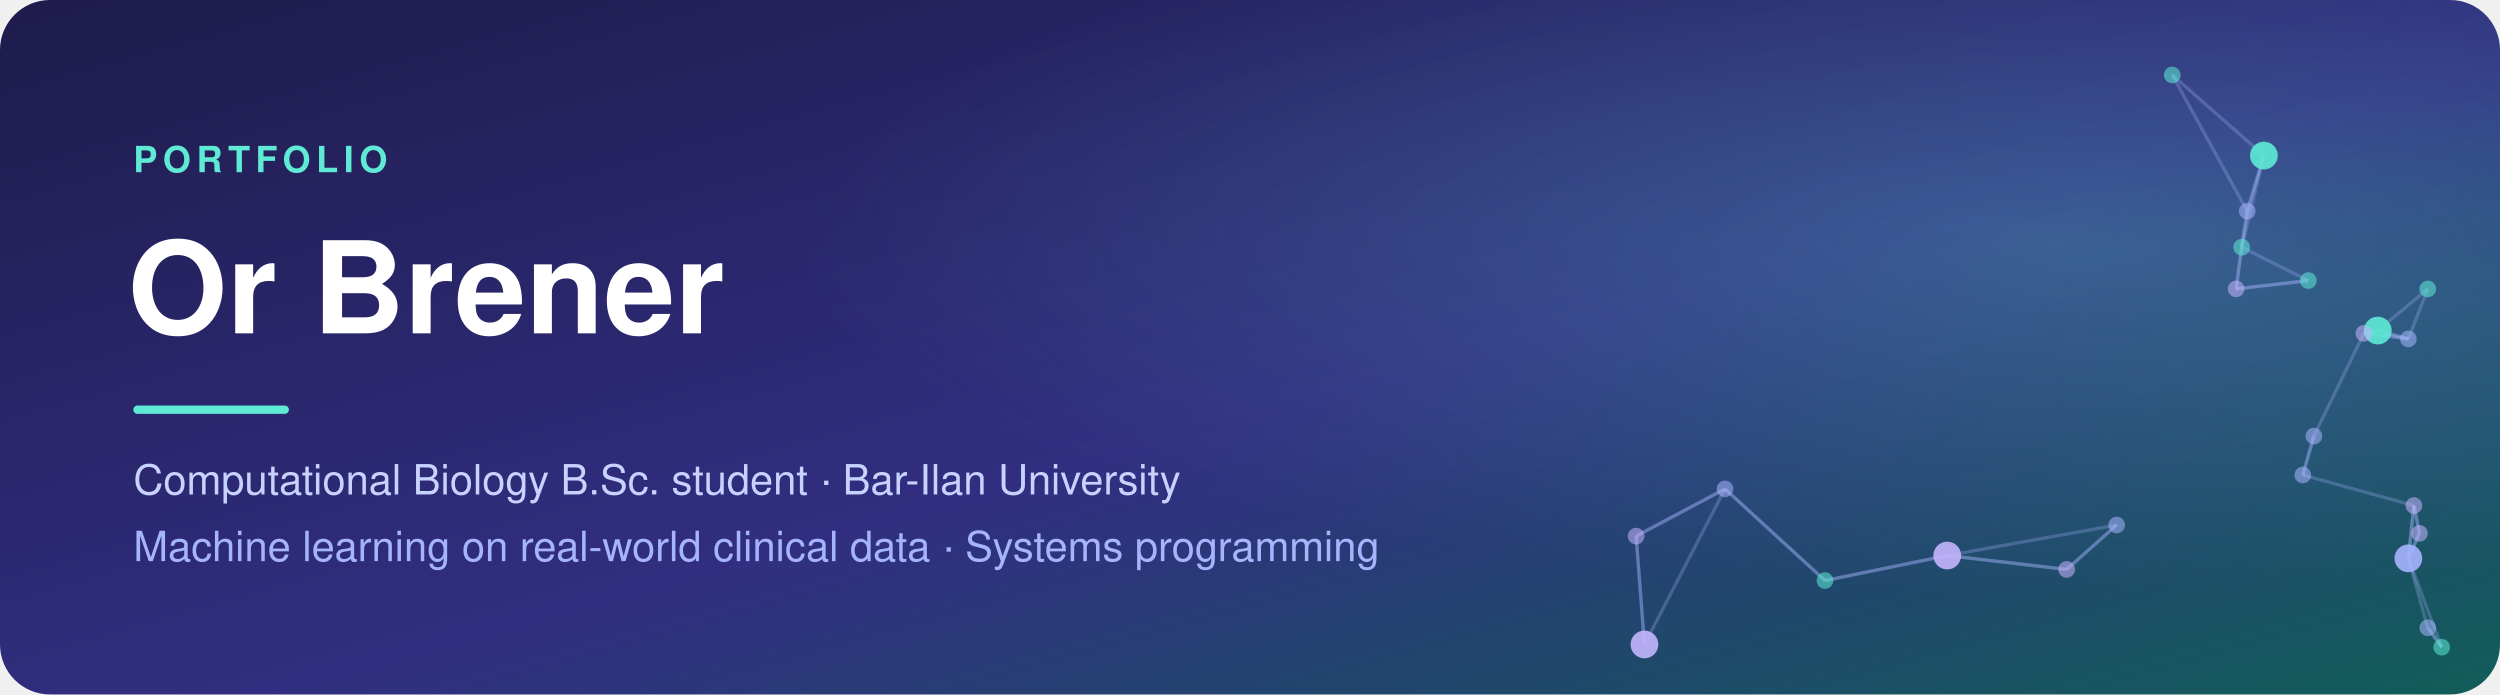
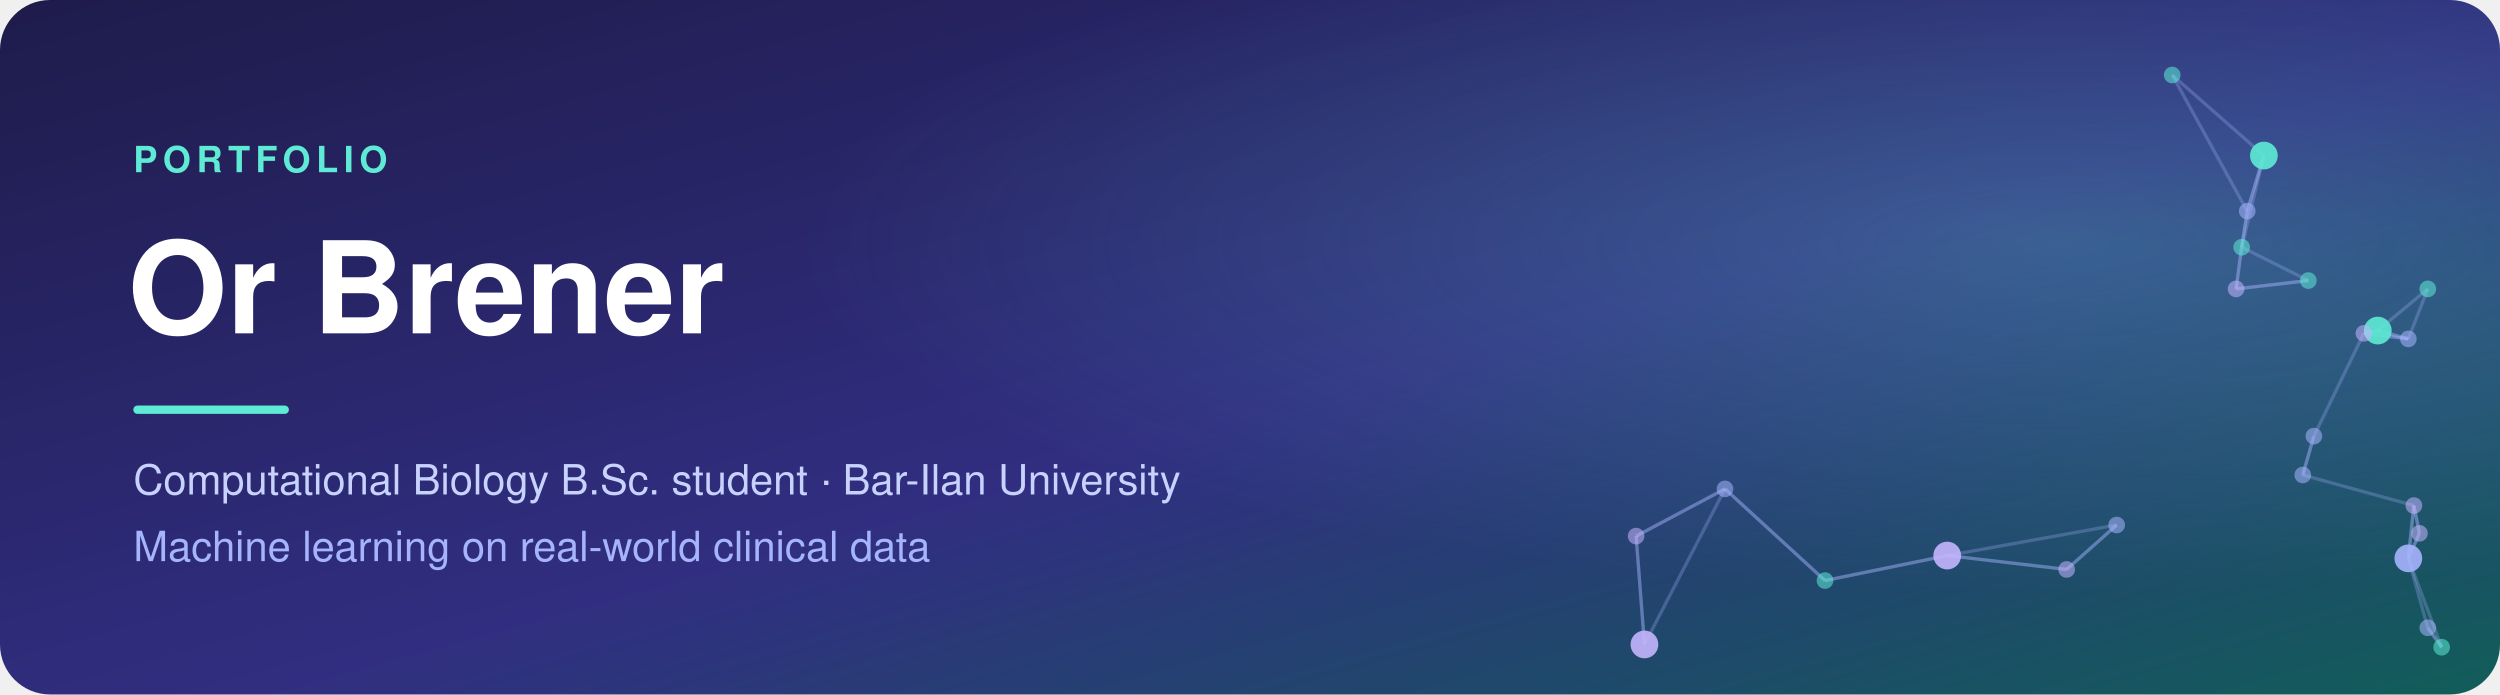
<svg xmlns="http://www.w3.org/2000/svg" viewBox="0 0 900 250" width="900" height="250" font-family="-apple-system, BlinkMacSystemFont, 'Segoe UI', Helvetica, Arial, sans-serif">
  <defs>
    <linearGradient id="g" x1="0" y1="0" x2="1" y2="1">
      <stop offset="0" stop-color="#1e1b4b" />
      <stop offset="0.55" stop-color="#312e81" />
      <stop offset="1" stop-color="#115e59" />
    </linearGradient>
    <radialGradient id="glow" cx="0.82" cy="0.35" r="0.5">
      <stop offset="0" stop-color="#5eead4" stop-opacity="0.25" />
      <stop offset="1" stop-color="#5eead4" stop-opacity="0" />
    </radialGradient>
  </defs>
  <rect width="900" height="250" rx="18" fill="url(#g)" />
  <rect width="900" height="250" rx="18" fill="url(#glow)" />
  <line x1="856" y1="119" x2="851" y2="120" stroke="#a5b4fc" stroke-opacity="0.28" stroke-width="1.2" />
  <line x1="856" y1="119" x2="867" y2="122" stroke="#a5b4fc" stroke-opacity="0.28" stroke-width="1.2" />
  <line x1="762" y1="189" x2="744" y2="205" stroke="#a5b4fc" stroke-opacity="0.28" stroke-width="1.2" />
  <line x1="762" y1="189" x2="701" y2="200" stroke="#a5b4fc" stroke-opacity="0.28" stroke-width="1.2" />
  <line x1="589" y1="193" x2="621" y2="176" stroke="#a5b4fc" stroke-opacity="0.28" stroke-width="1.2" />
  <line x1="589" y1="193" x2="592" y2="232" stroke="#a5b4fc" stroke-opacity="0.28" stroke-width="1.2" />
  <line x1="782" y1="27" x2="815" y2="56" stroke="#a5b4fc" stroke-opacity="0.28" stroke-width="1.2" />
  <line x1="782" y1="27" x2="809" y2="76" stroke="#a5b4fc" stroke-opacity="0.28" stroke-width="1.2" />
  <line x1="874" y1="226" x2="879" y2="233" stroke="#a5b4fc" stroke-opacity="0.28" stroke-width="1.2" />
  <line x1="874" y1="226" x2="867" y2="201" stroke="#a5b4fc" stroke-opacity="0.28" stroke-width="1.2" />
  <line x1="701" y1="200" x2="744" y2="205" stroke="#a5b4fc" stroke-opacity="0.28" stroke-width="1.2" />
  <line x1="701" y1="200" x2="657" y2="209" stroke="#a5b4fc" stroke-opacity="0.28" stroke-width="1.2" />
  <line x1="879" y1="233" x2="874" y2="226" stroke="#a5b4fc" stroke-opacity="0.28" stroke-width="1.2" />
  <line x1="879" y1="233" x2="867" y2="201" stroke="#a5b4fc" stroke-opacity="0.28" stroke-width="1.2" />
  <line x1="829" y1="171" x2="833" y2="157" stroke="#a5b4fc" stroke-opacity="0.28" stroke-width="1.2" />
  <line x1="829" y1="171" x2="869" y2="182" stroke="#a5b4fc" stroke-opacity="0.28" stroke-width="1.2" />
  <line x1="805" y1="104" x2="807" y2="89" stroke="#a5b4fc" stroke-opacity="0.28" stroke-width="1.2" />
  <line x1="805" y1="104" x2="831" y2="101" stroke="#a5b4fc" stroke-opacity="0.28" stroke-width="1.2" />
  <line x1="831" y1="101" x2="805" y2="104" stroke="#a5b4fc" stroke-opacity="0.28" stroke-width="1.2" />
  <line x1="831" y1="101" x2="807" y2="89" stroke="#a5b4fc" stroke-opacity="0.28" stroke-width="1.2" />
  <line x1="867" y1="201" x2="871" y2="192" stroke="#a5b4fc" stroke-opacity="0.28" stroke-width="1.2" />
  <line x1="867" y1="201" x2="869" y2="182" stroke="#a5b4fc" stroke-opacity="0.28" stroke-width="1.2" />
  <line x1="851" y1="120" x2="856" y2="119" stroke="#a5b4fc" stroke-opacity="0.28" stroke-width="1.2" />
  <line x1="851" y1="120" x2="867" y2="122" stroke="#a5b4fc" stroke-opacity="0.28" stroke-width="1.2" />
  <line x1="874" y1="104" x2="867" y2="122" stroke="#a5b4fc" stroke-opacity="0.28" stroke-width="1.2" />
  <line x1="874" y1="104" x2="856" y2="119" stroke="#a5b4fc" stroke-opacity="0.28" stroke-width="1.2" />
  <line x1="809" y1="76" x2="807" y2="89" stroke="#a5b4fc" stroke-opacity="0.28" stroke-width="1.2" />
  <line x1="809" y1="76" x2="815" y2="56" stroke="#a5b4fc" stroke-opacity="0.28" stroke-width="1.2" />
  <line x1="869" y1="182" x2="871" y2="192" stroke="#a5b4fc" stroke-opacity="0.28" stroke-width="1.2" />
  <line x1="869" y1="182" x2="867" y2="201" stroke="#a5b4fc" stroke-opacity="0.28" stroke-width="1.2" />
  <line x1="815" y1="56" x2="809" y2="76" stroke="#a5b4fc" stroke-opacity="0.28" stroke-width="1.2" />
  <line x1="815" y1="56" x2="807" y2="89" stroke="#a5b4fc" stroke-opacity="0.28" stroke-width="1.2" />
  <line x1="621" y1="176" x2="589" y2="193" stroke="#a5b4fc" stroke-opacity="0.28" stroke-width="1.2" />
  <line x1="621" y1="176" x2="657" y2="209" stroke="#a5b4fc" stroke-opacity="0.28" stroke-width="1.2" />
  <line x1="871" y1="192" x2="869" y2="182" stroke="#a5b4fc" stroke-opacity="0.28" stroke-width="1.2" />
  <line x1="871" y1="192" x2="867" y2="201" stroke="#a5b4fc" stroke-opacity="0.28" stroke-width="1.2" />
  <line x1="657" y1="209" x2="701" y2="200" stroke="#a5b4fc" stroke-opacity="0.28" stroke-width="1.2" />
  <line x1="657" y1="209" x2="621" y2="176" stroke="#a5b4fc" stroke-opacity="0.28" stroke-width="1.2" />
  <line x1="833" y1="157" x2="829" y2="171" stroke="#a5b4fc" stroke-opacity="0.28" stroke-width="1.2" />
  <line x1="833" y1="157" x2="851" y2="120" stroke="#a5b4fc" stroke-opacity="0.28" stroke-width="1.2" />
  <line x1="592" y1="232" x2="589" y2="193" stroke="#a5b4fc" stroke-opacity="0.28" stroke-width="1.2" />
  <line x1="592" y1="232" x2="621" y2="176" stroke="#a5b4fc" stroke-opacity="0.28" stroke-width="1.2" />
  <line x1="807" y1="89" x2="809" y2="76" stroke="#a5b4fc" stroke-opacity="0.28" stroke-width="1.2" />
  <line x1="807" y1="89" x2="805" y2="104" stroke="#a5b4fc" stroke-opacity="0.28" stroke-width="1.2" />
  <line x1="867" y1="122" x2="856" y2="119" stroke="#a5b4fc" stroke-opacity="0.28" stroke-width="1.2" />
  <line x1="867" y1="122" x2="851" y2="120" stroke="#a5b4fc" stroke-opacity="0.28" stroke-width="1.2" />
  <line x1="744" y1="205" x2="762" y2="189" stroke="#a5b4fc" stroke-opacity="0.28" stroke-width="1.2" />
  <line x1="744" y1="205" x2="701" y2="200" stroke="#a5b4fc" stroke-opacity="0.28" stroke-width="1.2" />
  <circle cx="856" cy="119" r="5" fill="#5eead4" fill-opacity="0.9" />
  <circle cx="762" cy="189" r="3" fill="#a5b4fc" fill-opacity="0.55" />
  <circle cx="589" cy="193" r="3" fill="#c4b5fd" fill-opacity="0.55" />
  <circle cx="782" cy="27" r="3" fill="#5eead4" fill-opacity="0.55" />
  <circle cx="874" cy="226" r="3" fill="#a5b4fc" fill-opacity="0.55" />
  <circle cx="701" cy="200" r="5" fill="#c4b5fd" fill-opacity="0.9" />
  <circle cx="879" cy="233" r="3" fill="#5eead4" fill-opacity="0.55" />
  <circle cx="829" cy="171" r="3" fill="#a5b4fc" fill-opacity="0.55" />
  <circle cx="805" cy="104" r="3" fill="#c4b5fd" fill-opacity="0.55" />
  <circle cx="831" cy="101" r="3" fill="#5eead4" fill-opacity="0.55" />
  <circle cx="867" cy="201" r="5" fill="#a5b4fc" fill-opacity="0.9" />
  <circle cx="851" cy="120" r="3" fill="#c4b5fd" fill-opacity="0.55" />
  <circle cx="874" cy="104" r="3" fill="#5eead4" fill-opacity="0.55" />
  <circle cx="809" cy="76" r="3" fill="#a5b4fc" fill-opacity="0.55" />
  <circle cx="869" cy="182" r="3" fill="#c4b5fd" fill-opacity="0.55" />
  <circle cx="815" cy="56" r="5" fill="#5eead4" fill-opacity="0.9" />
  <circle cx="621" cy="176" r="3" fill="#a5b4fc" fill-opacity="0.55" />
  <circle cx="871" cy="192" r="3" fill="#c4b5fd" fill-opacity="0.55" />
  <circle cx="657" cy="209" r="3" fill="#5eead4" fill-opacity="0.55" />
  <circle cx="833" cy="157" r="3" fill="#a5b4fc" fill-opacity="0.55" />
  <circle cx="592" cy="232" r="5" fill="#c4b5fd" fill-opacity="0.9" />
  <circle cx="807" cy="89" r="3" fill="#5eead4" fill-opacity="0.55" />
  <circle cx="867" cy="122" r="3" fill="#a5b4fc" fill-opacity="0.55" />
  <circle cx="744" cy="205" r="3" fill="#c4b5fd" fill-opacity="0.55" />
  <text x="48" y="62" font-size="13" font-weight="600" letter-spacing="2" fill="#5eead4">PORTFOLIO</text>
  <text x="46" y="120" font-size="46" font-weight="700" fill="#ffffff">Or Brener</text>
  <rect x="48" y="146" width="56" height="3" rx="1.5" fill="#5eead4" />
  <text x="48" y="178" font-size="15" fill="#c7d2fe">Computational Biology B.Sc. student · Bar-Ilan University</text>
-   <text x="48" y="202" font-size="15" fill="#a5b4fc">Machine learning on real-world clinical data · Systems programming</text>
+   <text x="48" y="202" font-size="15" fill="#a5b4fc">Machine learning on real-world clinical data</text>
</svg>
